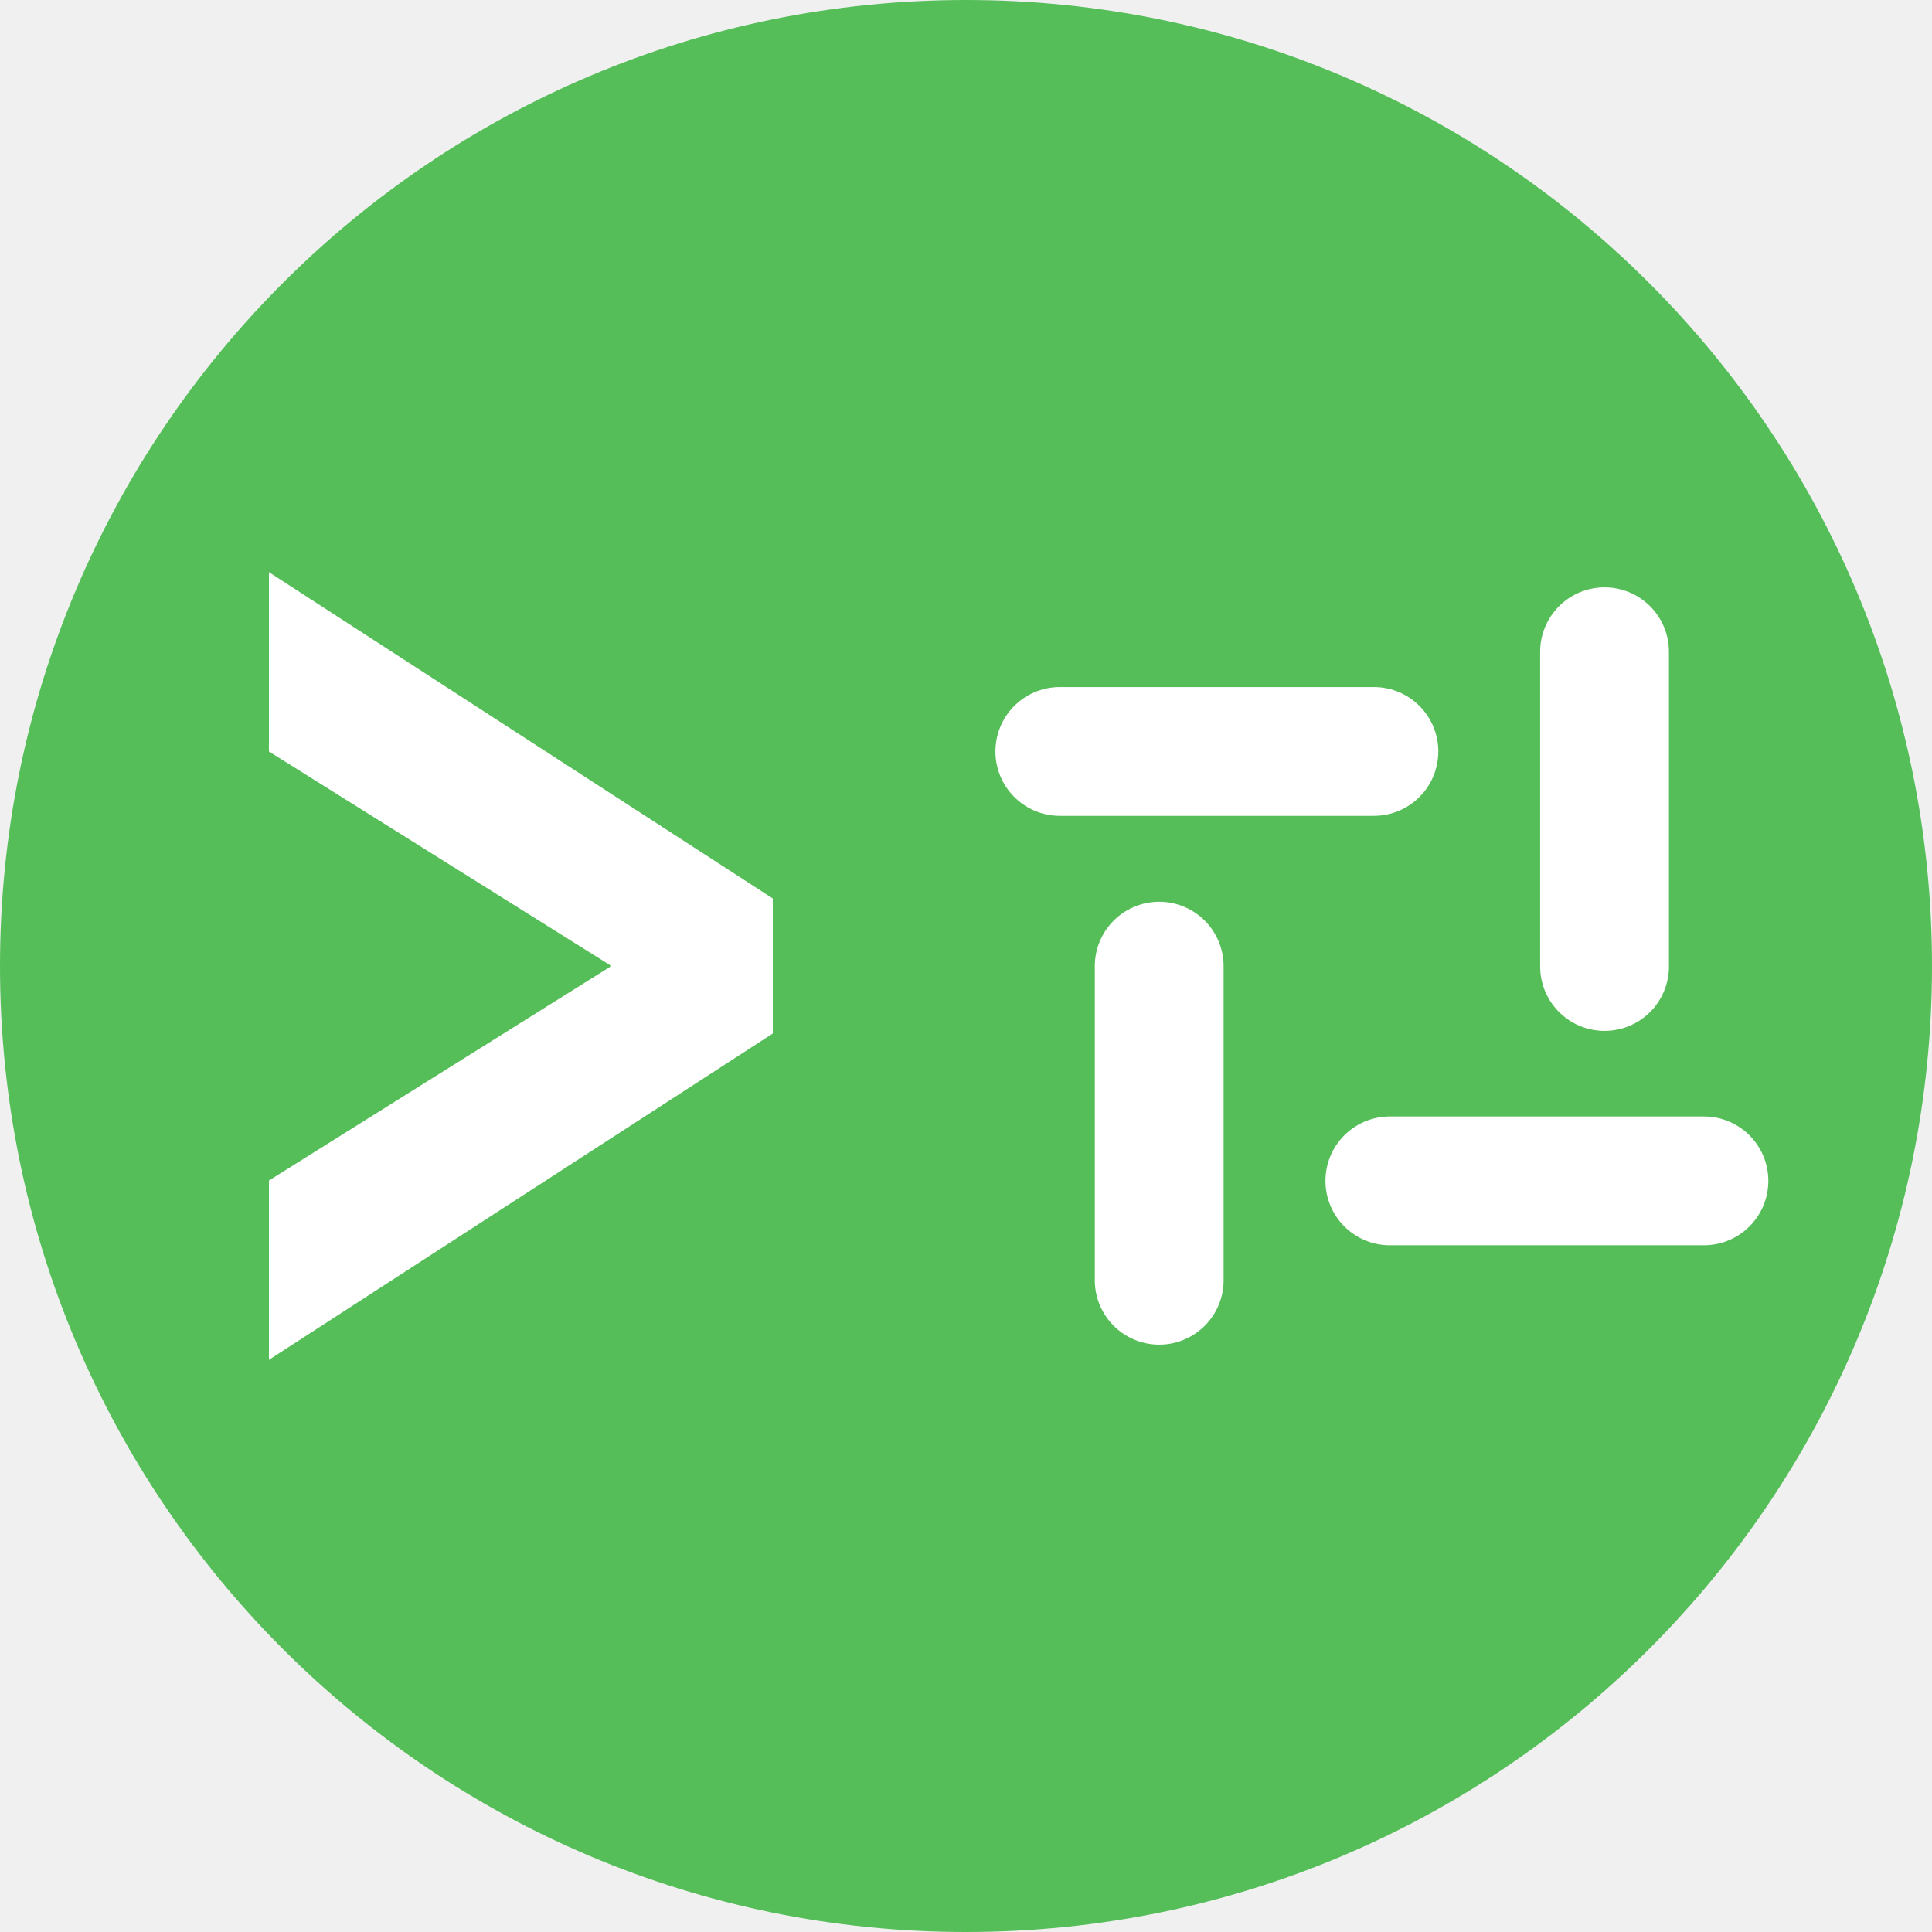
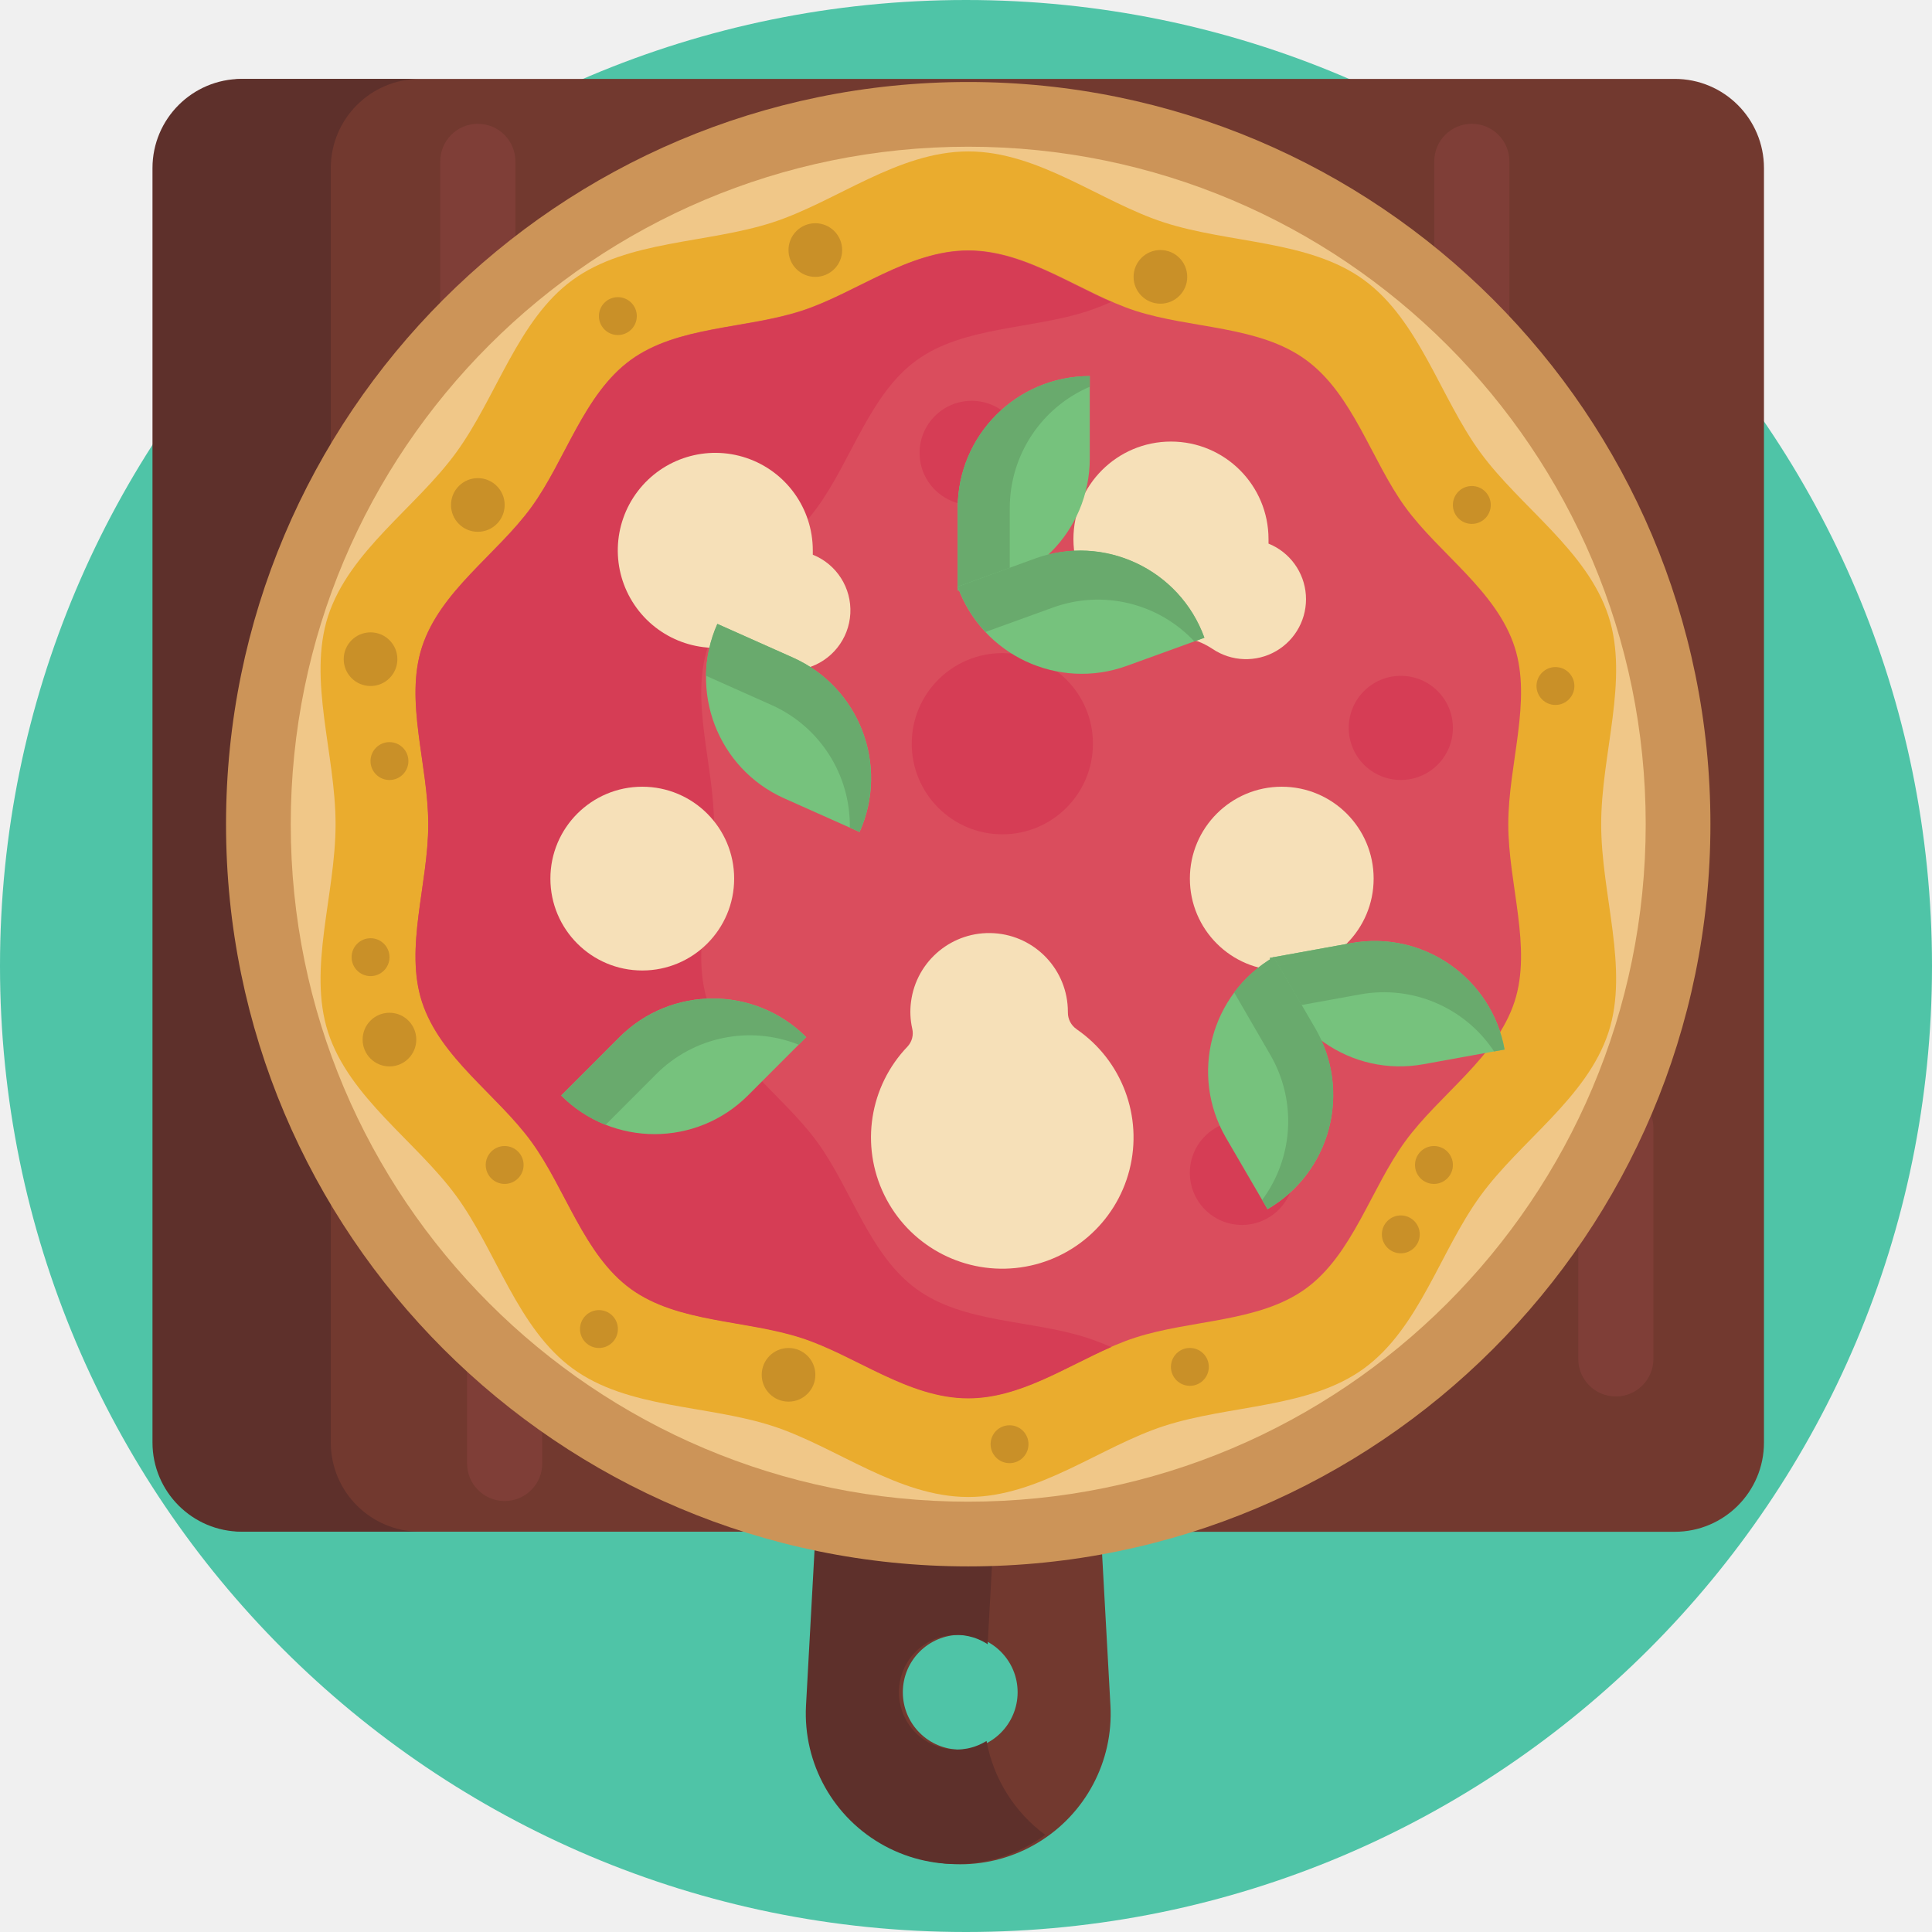
- <svg xmlns="http://www.w3.org/2000/svg" width="3840" height="3840" viewBox="0 0 1016 1016" version="1.1" id="svg1" xml:space="preserve">
-   <defs id="defs1" />
+ <svg xmlns="http://www.w3.org/2000/svg" viewBox="0 0 3840 3840" version="1.1" id="svg42" width="3840" height="3840">
+   <defs id="defs1">
+     <style id="style1">.cls-1{fill:#5b9c95;}.cls-2{fill:#72392f;}.cls-3{fill:#5e302b;}.cls-4{fill:#7f3e37;}.cls-5{fill:#cc9458;}.cls-6{fill:#f0c788;}.cls-7{fill:#eaac2e;}.cls-8{fill:#da4d5d;}.cls-9{fill:#d63d55;}.cls-10{fill:#f6e0b8;}.cls-11{fill:#76c27d;}.cls-12{fill:#69aa6d;}.cls-13{fill:#c99028;}</style>
+   </defs>
  <g id="layer1" style="display:inline">
-     <circle style="display:inline;fill:#55be59;fill-opacity:1;stroke-width:0.07" id="path1" cx="508" cy="508" r="508" />
+     <circle class="cls-1" cx="1920" cy="1920" r="1920" id="circle1" style="fill:#4fc4a7;fill-opacity:1;stroke-width:1" />
  </g>
-   <g id="layer3" style="display:inline">
-     <path style="font-weight:bold;font-size:677.333px;font-family:'Hasklug Nerd Font Mono';-inkscape-font-specification:'Hasklug Nerd Font Mono Bold';fill:#ffffff;stroke:#ffffff;stroke-width:3.524" d="M 143.188,711.877 404.639,542.544 V 473.456 L 143.188,304.123 v 90.085 l 179.493,112.437 v 2.709 L 143.188,621.792 Z" id="text1" aria-label="&gt;" />
-   </g>
-   <g id="layer4" transform="translate(4.5770886e-6,-2.279824)">
-     <g id="g1" transform="matrix(0.220526,0,0,0.220526,105.6981,58.72527)" style="stroke-width:307.144;stroke-dasharray:none">
-       <path id="line-right" fill="none" stroke="#000000" stroke-width="1" d="m 3347,1298.25 c 0,0 0,750.5 0,750.5" style="stroke:#ffffff;stroke-width:307.144;stroke-linecap:round;stroke-dasharray:none;stroke-opacity:1" />
-       <path id="line-left" fill="none" stroke="#000000" stroke-width="1" d="m 2285,2797 c 0,0 0,-749 0,-749" style="stroke:#ffffff;stroke-width:307.144;stroke-linecap:round;stroke-dasharray:none;stroke-opacity:1" />
-       <path id="line-bottom" fill="none" stroke="#000000" stroke-width="1" d="m 3584,2560 c 0,0 -749,0 -749,0" style="stroke:#ffffff;stroke-width:307.144;stroke-linecap:round;stroke-dasharray:none;stroke-opacity:1" />
-       <path id="line-top" fill="none" stroke="#000000" stroke-width="1" d="m 2048,1536 c 0,0 749,0 749,0" style="stroke:#ffffff;stroke-width:307.144;stroke-linecap:round;stroke-dasharray:none;stroke-opacity:1" />
+   <g id="Icons" transform="scale(7.5)" style="stroke-width:0.133">
+     <g id="layer6" style="display:inline;stroke-width:0.133">
+       <path class="cls-2" d="M 443.82,20.91 H 65.11 A 23.63,23.63 0 0 0 41.47,44.55 v 337.71 a 23.64,23.64 0 0 0 23.64,23.65 H 217.18 L 214.66,452 a 39.87,39.87 0 1 0 79.62,0 l -2.54,-46.06 h 152.08 a 23.65,23.65 0 0 0 23.65,-23.65 V 44.55 A 23.64,23.64 0 0 0 443.82,20.91 Z M 254.47,463.67 a 15.21,15.21 0 1 1 15.21,-15.21 15.21,15.21 0 0 1 -15.21,15.21 z" id="path1" style="display:inline;stroke-width:0.133" />
+       <path class="cls-3" d="m 261.44,461.37 a 15.2,15.2 0 1 1 0.3,-25.63 l 1.64,-29.83 H 216.13 L 213.6,452 A 39.87,39.87 0 0 0 277,486.26 39.85,39.85 0 0 1 261.44,461.37 Z M 111.31,20.91 H 64.05 A 23.64,23.64 0 0 0 40.41,44.55 v 337.72 a 23.65,23.65 0 0 0 23.64,23.64 h 47.26 A 23.65,23.65 0 0 1 87.66,382.27 V 44.55 a 23.64,23.64 0 0 1 23.65,-23.64 z" id="path2" style="display:inline;stroke-width:0.133" />
+       <rect class="cls-4" x="418.25" y="288.95" width="19.92" height="81.13" rx="9.96" id="rect2" style="display:inline;stroke-width:0.133" />
+       <rect class="cls-4" x="380.09" y="32.81" width="19.92" height="81.13" rx="9.96" id="rect3" style="display:inline;stroke-width:0.133" />
+       <rect class="cls-4" x="116.67" y="32.81" width="19.92" height="81.13" rx="9.96" id="rect4" style="display:inline;stroke-width:0.133" />
+       <rect class="cls-4" x="123.78" y="316.66" width="19.92" height="81.13" rx="9.96" id="rect5" style="display:inline;stroke-width:0.133" />
+     </g>
+     <g id="layer5" style="display:inline;stroke-width:0.133">
+       <circle class="cls-5" cx="256.59" cy="218.42" r="196.69" id="circle5" style="stroke-width:0.133" />
+       <circle class="cls-6" cx="256.59" cy="218.42" r="179.54" id="circle6" style="stroke-width:0.133" />
+       <path class="cls-7" d="m 88.93,218.42 c 0,18.66 -7.42,38.28 -2,55.11 5.67,17.45 23.39,28.92 34,43.44 10.61,14.52 16.18,35 30.85,45.71 14.67,10.71 35.53,9.57 53,15.24 16.84,5.47 33.17,18.8 51.83,18.8 18.66,0 35,-13.33 51.82,-18.8 17.45,-5.67 38.46,-4.67 53,-15.24 14.68,-10.68 20.17,-31 30.85,-45.71 10.68,-14.71 28.29,-26 34,-43.44 5.47,-16.83 -1.95,-36.45 -1.95,-55.11 0,-18.66 7.42,-38.27 1.95,-55.11 -5.67,-17.45 -23.39,-28.91 -34,-43.44 -10.61,-14.53 -16.17,-35 -30.85,-45.7 -14.52,-10.57 -35.53,-9.58 -53,-15.24 -16.84,-5.47 -33.16,-18.8 -51.82,-18.8 -18.66,0 -35,13.33 -51.83,18.8 -17.45,5.66 -38.46,4.67 -53,15.24 -14.54,10.57 -20.17,31 -30.85,45.7 -10.68,14.7 -28.29,26 -34,43.44 -5.42,16.84 2,36.45 2,55.11 z" id="path6" style="stroke-width:0.133" />
+       <path class="cls-8" d="m 113.5,218.42 c 0,15.93 -6.33,32.67 -1.66,47 4.83,14.89 20,24.67 29,37.07 9,12.4 13.8,29.89 26.32,39 12.52,9.11 30.33,8.17 45.22,13 14.37,4.67 28.3,16 44.23,16 15.93,0 29.86,-11.37 44.22,-16 14.9,-4.83 32.82,-4 45.22,-13 12.4,-9 17.21,-26.48 26.33,-39 9.12,-12.52 24.14,-22.18 29,-37.07 4.66,-14.37 -1.67,-31.11 -1.67,-47 0,-15.89 6.33,-32.66 1.67,-47 -4.84,-14.89 -20,-24.67 -29,-37.07 -9,-12.4 -13.8,-29.89 -26.32,-39 -12.52,-9.11 -30.32,-8.18 -45.21,-13 -14.37,-4.67 -28.31,-16 -44.23,-16 -15.92,0 -29.86,11.38 -44.23,16 -14.89,4.83 -32.82,4 -45.22,13 -12.4,9 -17.21,26.48 -26.32,39 -9.11,12.52 -24.15,22.18 -29,37.07 -4.68,14.34 1.65,31.08 1.65,47 z" id="path7" style="stroke-width:0.133" />
+       <path class="cls-9" d="m 288.11,354.54 c 2.12,0.69 4.24,1.53 6.35,2.45 -12.18,5.33 -24.31,13.59 -37.87,13.59 -15.93,0 -29.86,-11.37 -44.23,-16 -14.89,-4.83 -32.82,-4 -45.21,-13 -12.39,-9 -17.22,-26.48 -26.33,-39 -9.11,-12.52 -24.15,-22.17 -29,-37.06 -4.66,-14.37 1.67,-31.11 1.67,-47 0,-15.89 -6.33,-32.66 -1.67,-47 4.84,-14.89 20,-24.67 29,-37.07 9,-12.4 13.8,-29.9 26.33,-39 12.53,-9.1 30.32,-8.18 45.21,-13 14.37,-4.67 28.3,-16 44.23,-16 13.56,0 25.69,8.26 37.87,13.58 a 68,68 0 0 1 -6.35,2.46 c -14.9,4.83 -32.82,4 -45.22,13 -12.4,9 -17.22,26.48 -26.33,39 -9.11,12.52 -24.14,22.18 -29,37.07 -4.68,14.37 1.66,31.11 1.66,47 0,15.89 -6.34,32.67 -1.66,47 4.83,14.89 19.95,24.67 29,37.06 9.05,12.39 13.81,29.9 26.33,39 12.52,9.1 30.32,8.09 45.22,12.92 z" id="path8" style="stroke-width:0.133" />
+       <path class="cls-10" d="m 336.17,144.05 q 0,-0.59 0,-1.17 a 25.85,25.85 0 1 0 -25.84,25.84 h 0.07 a 19.2,19.2 0 0 1 10.89,3.22 15.89,15.89 0 1 0 14.85,-27.89 z" id="path9" style="stroke-width:0.133" />
+       <path class="cls-10" d="m 215.4,147 q 0,-0.59 0,-1.17 a 25.84,25.84 0 1 0 -19,24.94 15.89,15.89 0 1 0 19,-23.77 z" id="path10" style="stroke-width:0.133" />
+       <circle class="cls-10" cx="170.21" cy="232.84" r="24.35" id="circle10" style="stroke-width:0.133" />
+       <circle class="cls-10" cx="339.68" cy="232.84" r="24.35" id="circle11" style="stroke-width:0.133" />
+       <path class="cls-10" d="M 285.34,272.76 A 5.31,5.31 0 0 1 283,268.3 v -0.18 a 20.87,20.87 0 0 0 -41.57,-2.64 20.32,20.32 0 0 0 0.32,7.12 5.19,5.19 0 0 1 -1.24,4.74 34.79,34.79 0 1 0 44.81,-4.58 z" id="path11" style="stroke-width:0.133" />
+       <circle class="cls-9" cx="265.63" cy="197.09" r="24.01" id="circle12" style="stroke-width:0.133" />
+       <circle class="cls-9" cx="329.12" cy="310.82" r="13.8" id="circle13" style="stroke-width:0.133" />
+       <circle class="cls-9" cx="371.23" cy="192.9" r="13.8" id="circle14" style="stroke-width:0.133" />
+       <circle class="cls-9" cx="257.5" cy="120.02" r="13.8" id="circle15" style="stroke-width:0.133" />
+       <path class="cls-11" d="m 288.8,99.66 v 0 21.86 a 35,35 0 0 1 -35,35 v 0 -21.85 a 35,35 0 0 1 35,-35 z" id="path15" style="stroke-width:0.133" />
+       <path class="cls-12" d="m 288.8,99.66 v 2.83 a 35,35 0 0 0 -21.2,32.18 v 19 a 34.89,34.89 0 0 1 -13.8,2.83 v -21.83 a 35,35 0 0 1 35,-35.01 z" id="path16" style="stroke-width:0.133" />
+       <path class="cls-11" d="m 304,133.82 v 0 21.86 a 35,35 0 0 1 -35,35 v 0 -21.86 a 35,35 0 0 1 35,-35 z" transform="rotate(70.08,286.4864,162.228)" id="path17" style="stroke-width:0.133" />
+       <path class="cls-12" d="m 319.19,169 -2.66,1 a 35,35 0 0 0 -37.48,-9 l -17.89,6.48 a 34.64,34.64 0 0 1 -7.36,-12 L 274.35,148 a 35,35 0 0 1 44.84,21 z" id="path18" style="stroke-width:0.133" />
+       <path class="cls-11" d="m 385.14,237.56 v 0 21.86 a 35,35 0 0 1 -35,35 v 0 -21.86 a 35,35 0 0 1 35,-35 z" transform="rotate(79.72,367.6362,265.9814)" id="path19" style="stroke-width:0.133" />
+       <path class="cls-12" d="m 398.73,278.14 -2.78,0.5 A 35,35 0 0 0 360.5,263.52 l -18.72,3.39 a 34.82,34.82 0 0 1 -5.25,-13.07 l 21.51,-3.9 a 35,35 0 0 1 40.69,28.2 z" id="path20" style="stroke-width:0.133" />
+       <path class="cls-11" d="m 198.7,254.17 v 0 21.83 a 35,35 0 0 1 -35,35 v 0 -21.82 a 35,35 0 0 1 35,-35 z" transform="rotate(44.97,181.1983,282.574)" id="path21" style="stroke-width:0.133" />
+       <path class="cls-12" d="m 213.67,274.86 -2,2 a 35,35 0 0 0 -37.75,7.78 l -13.44,13.46 a 34.72,34.72 0 0 1 -11.76,-7.75 l 15.45,-15.46 a 35,35 0 0 1 49.5,-0.03 z" id="path22" style="stroke-width:0.133" />
+       <path class="cls-11" d="m 226.46,164.47 v 0 21.86 a 35,35 0 0 1 -35,35 v 0 -21.85 a 35,35 0 0 1 35,-35.01 z" transform="rotate(114.06,208.962,192.9164)" id="path23" style="stroke-width:0.133" />
+       <path class="cls-12" d="m 227.79,220.48 -2.58,-1.15 a 35,35 0 0 0 -20.74,-32.49 l -17.38,-7.76 a 34.71,34.71 0 0 1 3,-13.75 l 20,8.91 a 35,35 0 0 1 17.7,46.24 z" id="path24" style="stroke-width:0.133" />
+       <path class="cls-11" d="m 354.24,258.6 v 0 21.86 a 35,35 0 0 1 -35,35 v 0 -21.86 a 35,35 0 0 1 35,-35 z" transform="rotate(149.79,336.7289,287.0485)" id="path25" style="stroke-width:0.133" />
+       <path class="cls-12" d="M 335.92,320.41 334.49,318 a 35,35 0 0 0 2.14,-38.48 L 327.06,263 a 34.7,34.7 0 0 1 10.5,-9.38 l 11,18.89 a 35,35 0 0 1 -12.64,47.9 z" id="path26" style="stroke-width:0.133" />
+       <circle class="cls-13" cx="98.2" cy="174.69" r="7.11" id="circle26" style="stroke-width:0.133" />
+       <circle class="cls-13" cx="126.63" cy="133.82" r="7.11" id="circle27" style="stroke-width:0.133" />
+       <circle class="cls-13" cx="216.07" cy="66.27" r="7.11" id="circle28" style="stroke-width:0.133" />
+       <circle class="cls-13" cx="307.52" cy="73.37" r="7.11" id="circle29" style="stroke-width:0.133" />
+       <circle class="cls-13" cx="103.21" cy="275.5" r="7.11" id="circle30" style="stroke-width:0.133" />
+       <circle class="cls-13" cx="208.97" cy="364.34" r="7.11" id="circle31" style="stroke-width:0.133" />
+       <circle class="cls-13" cx="103.21" cy="201.69" r="5.02" id="circle32" style="stroke-width:0.133" />
+       <circle class="cls-13" cx="98.2" cy="253.66" r="5.02" id="circle33" style="stroke-width:0.133" />
+       <circle class="cls-13" cx="133.74" cy="308.73" r="5.02" id="circle34" style="stroke-width:0.133" />
+       <circle class="cls-13" cx="158.73" cy="352.21" r="5.02" id="circle35" style="stroke-width:0.133" />
+       <circle class="cls-13" cx="315.33" cy="362.24" r="5.02" id="circle36" style="stroke-width:0.133" />
+       <circle class="cls-13" cx="267.54" cy="382.73" r="5.02" id="circle37" style="stroke-width:0.133" />
+       <circle class="cls-13" cx="380.01" cy="308.73" r="5.02" id="circle38" style="stroke-width:0.133" />
+       <circle class="cls-13" cx="371.23" cy="327.12" r="5.02" id="circle39" style="stroke-width:0.133" />
+       <circle class="cls-13" cx="412.21" cy="181.8" r="5.02" id="circle40" style="stroke-width:0.133" />
+       <circle class="cls-13" cx="390.05" cy="133.82" r="5.02" id="circle41" style="stroke-width:0.133" />
+       <circle class="cls-13" cx="163.74" cy="83.77" r="5.02" id="circle42" style="stroke-width:0.133" />
    </g>
  </g>
</svg>
